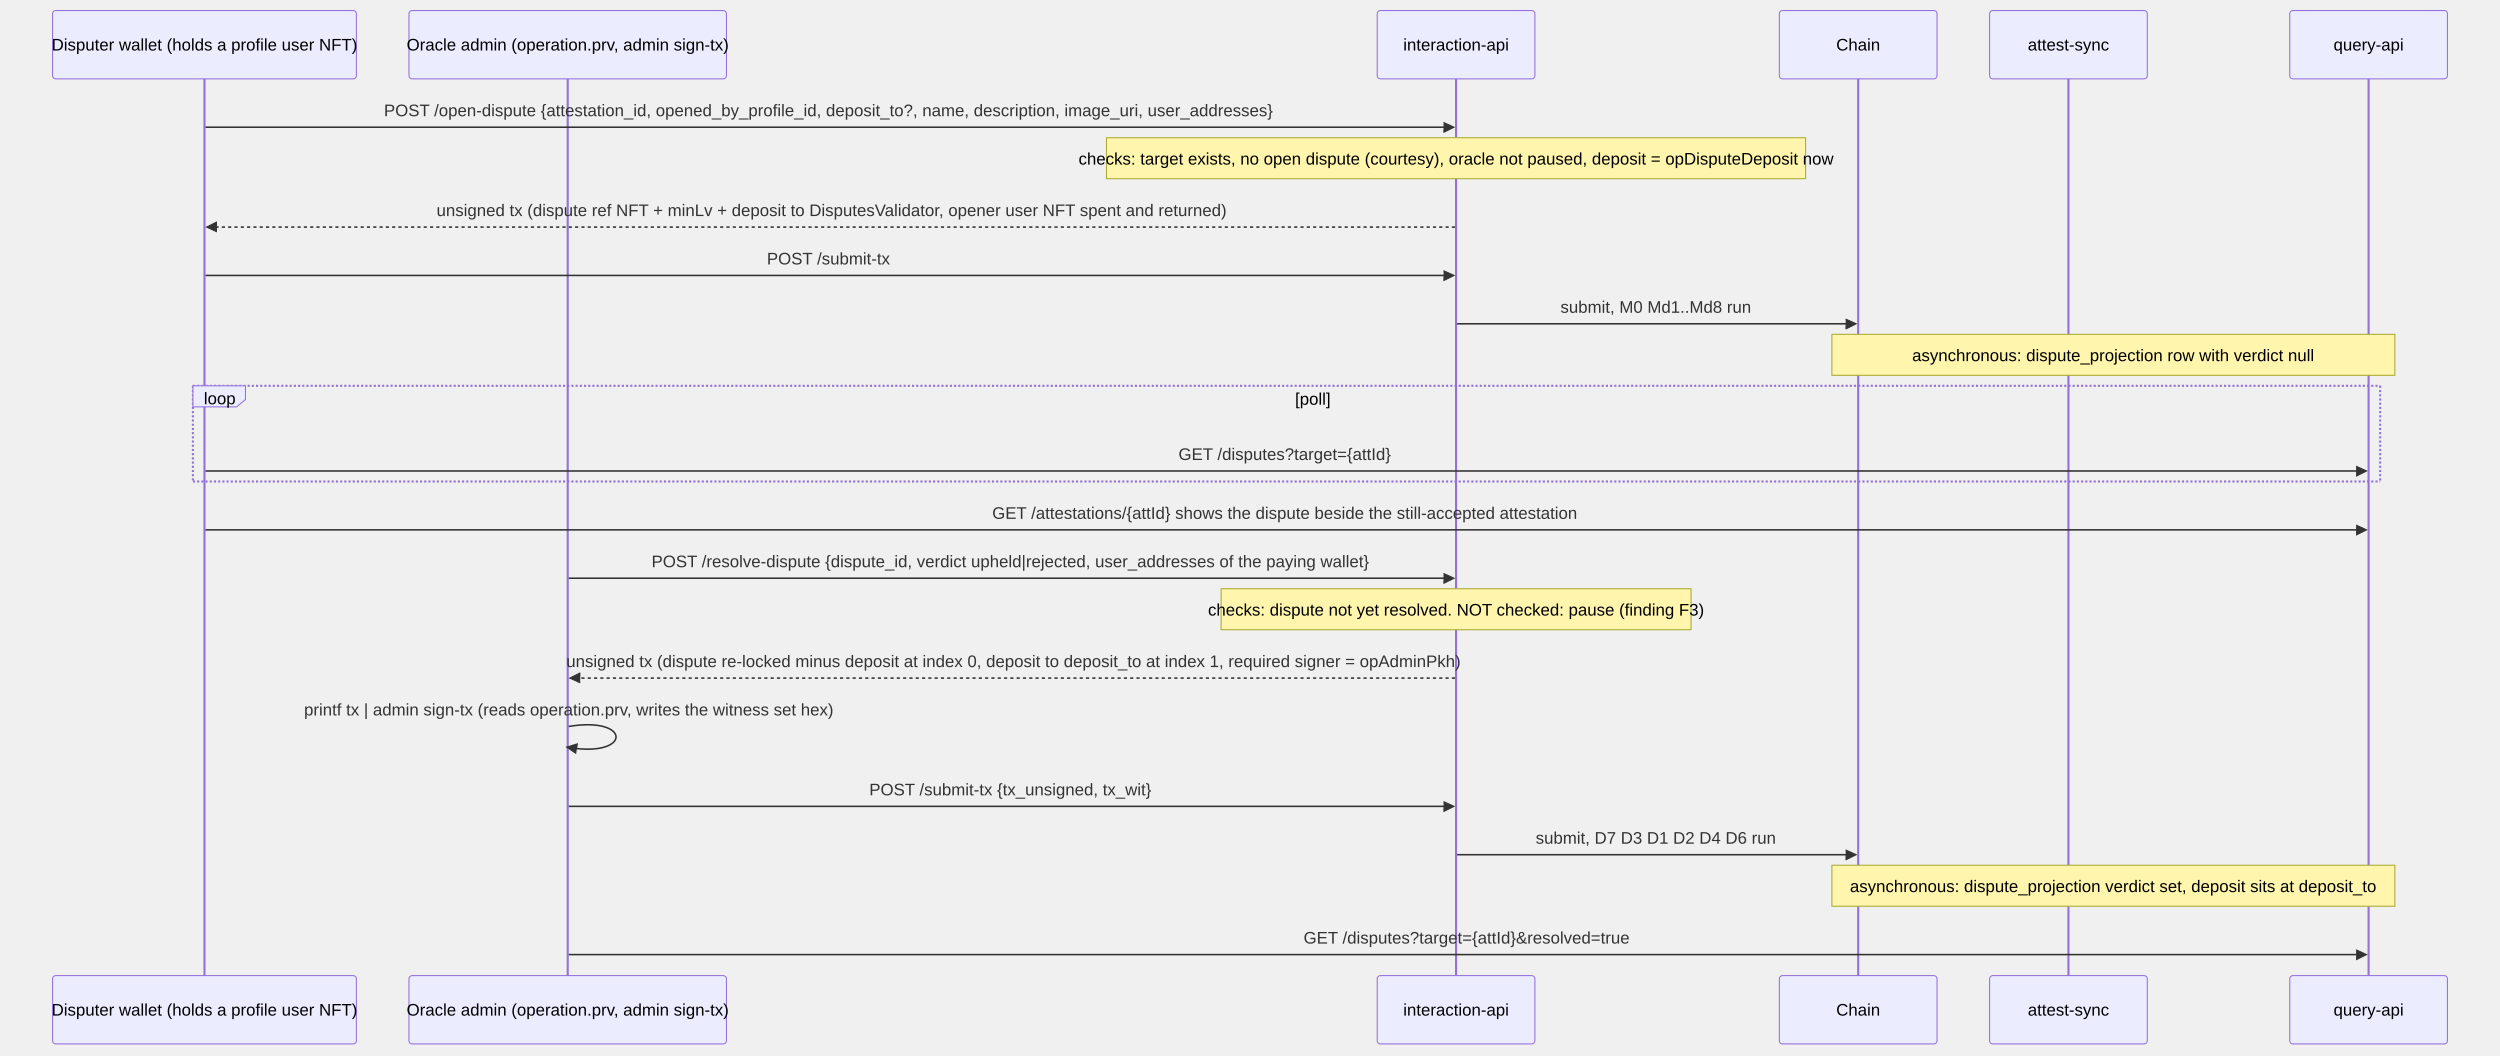
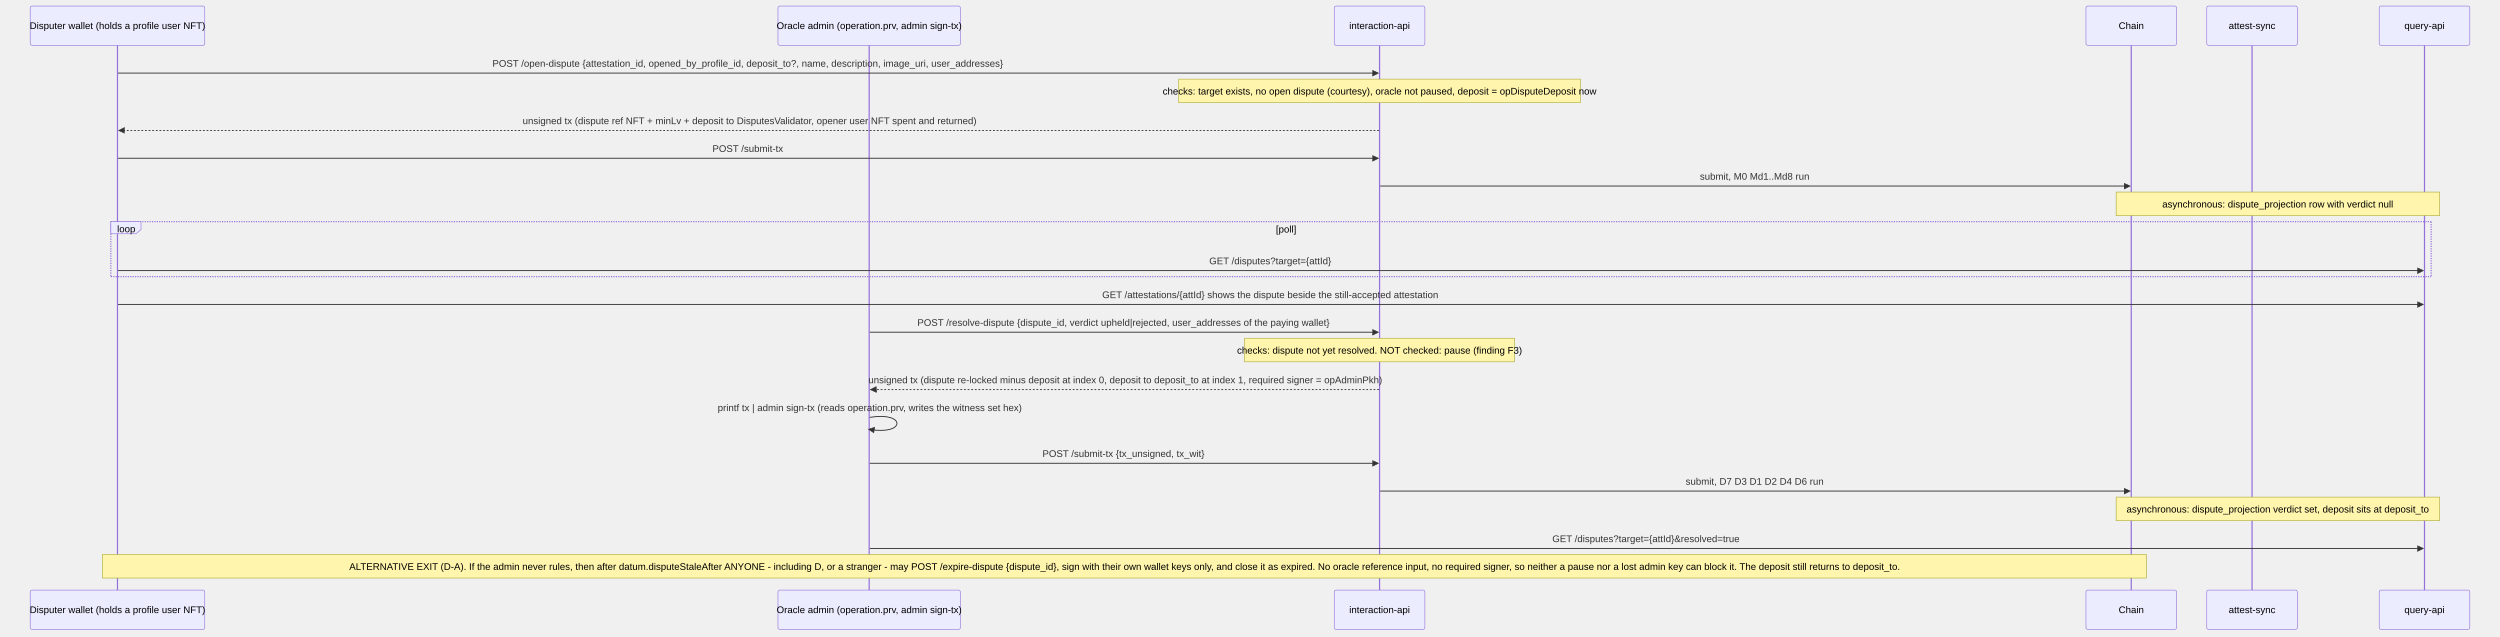
- <svg xmlns="http://www.w3.org/2000/svg" id="my-svg" width="100%" style="max-width: 2378px; background-color: white;" viewBox="-50 -10 2378 1004" role="graphics-document document" aria-roledescription="sequence">
-   <g>
-     <rect x="2128" y="918" fill="#eaeaea" stroke="#666" width="150" height="65" name="QA" rx="3" ry="3" class="actor actor-bottom" />
-     <text x="2203" y="950.5" dominant-baseline="central" alignment-baseline="central" class="actor actor-box" style="text-anchor: middle; font-size: 16px; font-weight: 400;">
-       <tspan x="2203" dy="0">query-api</tspan>
-     </text>
-   </g>
-   <g>
-     <rect x="1842.5" y="918" fill="#eaeaea" stroke="#666" width="150" height="65" name="AS" rx="3" ry="3" class="actor actor-bottom" />
-     <text x="1917.5" y="950.5" dominant-baseline="central" alignment-baseline="central" class="actor actor-box" style="text-anchor: middle; font-size: 16px; font-weight: 400;">
-       <tspan x="1917.5" dy="0">attest-sync</tspan>
-     </text>
-   </g>
-   <g>
-     <rect x="1642.5" y="918" fill="#eaeaea" stroke="#666" width="150" height="65" name="C" rx="3" ry="3" class="actor actor-bottom" />
-     <text x="1717.5" y="950.5" dominant-baseline="central" alignment-baseline="central" class="actor actor-box" style="text-anchor: middle; font-size: 16px; font-weight: 400;">
-       <tspan x="1717.5" dy="0">Chain</tspan>
-     </text>
-   </g>
-   <g>
-     <rect x="1260" y="918" fill="#eaeaea" stroke="#666" width="150" height="65" name="IA" rx="3" ry="3" class="actor actor-bottom" />
-     <text x="1335" y="950.5" dominant-baseline="central" alignment-baseline="central" class="actor actor-box" style="text-anchor: middle; font-size: 16px; font-weight: 400;">
-       <tspan x="1335" dy="0">interaction-api</tspan>
-     </text>
-   </g>
-   <g>
-     <rect x="339" y="918" fill="#eaeaea" stroke="#666" width="302" height="65" name="A" rx="3" ry="3" class="actor actor-bottom" />
-     <text x="490" y="950.5" dominant-baseline="central" alignment-baseline="central" class="actor actor-box" style="text-anchor: middle; font-size: 16px; font-weight: 400;">
-       <tspan x="490" dy="0">Oracle admin (operation.prv, admin sign-tx)</tspan>
-     </text>
-   </g>
-   <g>
-     <rect x="0" y="918" fill="#eaeaea" stroke="#666" width="289" height="65" name="D" rx="3" ry="3" class="actor actor-bottom" />
-     <text x="144.5" y="950.5" dominant-baseline="central" alignment-baseline="central" class="actor actor-box" style="text-anchor: middle; font-size: 16px; font-weight: 400;">
+ <svg xmlns="http://www.w3.org/2000/svg" id="my-svg" width="100%" style="max-width: 4139px; background-color: white;" viewBox="-50 -10 4139 1053" role="graphics-document document" aria-roledescription="sequence">
+   <g>
+     <rect x="3889" y="967" fill="#eaeaea" stroke="#666" width="150" height="65" name="QA" rx="3" ry="3" class="actor actor-bottom" />
+     <text x="3964" y="999.5" dominant-baseline="central" alignment-baseline="central" class="actor actor-box" style="text-anchor: middle; font-size: 16px; font-weight: 400;">
+       <tspan x="3964" dy="0">query-api</tspan>
+     </text>
+   </g>
+   <g>
+     <rect x="3603.5" y="967" fill="#eaeaea" stroke="#666" width="150" height="65" name="AS" rx="3" ry="3" class="actor actor-bottom" />
+     <text x="3678.5" y="999.5" dominant-baseline="central" alignment-baseline="central" class="actor actor-box" style="text-anchor: middle; font-size: 16px; font-weight: 400;">
+       <tspan x="3678.5" dy="0">attest-sync</tspan>
+     </text>
+   </g>
+   <g>
+     <rect x="3403.5" y="967" fill="#eaeaea" stroke="#666" width="150" height="65" name="C" rx="3" ry="3" class="actor actor-bottom" />
+     <text x="3478.5" y="999.5" dominant-baseline="central" alignment-baseline="central" class="actor actor-box" style="text-anchor: middle; font-size: 16px; font-weight: 400;">
+       <tspan x="3478.5" dy="0">Chain</tspan>
+     </text>
+   </g>
+   <g>
+     <rect x="2159" y="967" fill="#eaeaea" stroke="#666" width="150" height="65" name="IA" rx="3" ry="3" class="actor actor-bottom" />
+     <text x="2234" y="999.5" dominant-baseline="central" alignment-baseline="central" class="actor actor-box" style="text-anchor: middle; font-size: 16px; font-weight: 400;">
+       <tspan x="2234" dy="0">interaction-api</tspan>
+     </text>
+   </g>
+   <g>
+     <rect x="1238" y="967" fill="#eaeaea" stroke="#666" width="302" height="65" name="A" rx="3" ry="3" class="actor actor-bottom" />
+     <text x="1389" y="999.5" dominant-baseline="central" alignment-baseline="central" class="actor actor-box" style="text-anchor: middle; font-size: 16px; font-weight: 400;">
+       <tspan x="1389" dy="0">Oracle admin (operation.prv, admin sign-tx)</tspan>
+     </text>
+   </g>
+   <g>
+     <rect x="0" y="967" fill="#eaeaea" stroke="#666" width="289" height="65" name="D" rx="3" ry="3" class="actor actor-bottom" />
+     <text x="144.5" y="999.5" dominant-baseline="central" alignment-baseline="central" class="actor actor-box" style="text-anchor: middle; font-size: 16px; font-weight: 400;">
      <tspan x="144.5" dy="0">Disputer wallet (holds a profile user NFT)</tspan>
    </text>
  </g>
  <g>
-     <line id="actor5" x1="2203" y1="65" x2="2203" y2="918" class="actor-line 200" stroke-width="0.5px" stroke="#999" name="QA" data-et="life-line" data-id="QA" />
+     <line id="actor5" x1="3964" y1="65" x2="3964" y2="967" class="actor-line 200" stroke-width="0.5px" stroke="#999" name="QA" data-et="life-line" data-id="QA" />
    <g id="root-5" data-et="participant" data-type="participant" data-id="QA">
-       <rect x="2128" y="0" fill="#eaeaea" stroke="#666" width="150" height="65" name="QA" rx="3" ry="3" class="actor actor-top" />
-       <text x="2203" y="32.5" dominant-baseline="central" alignment-baseline="central" class="actor actor-box" style="text-anchor: middle; font-size: 16px; font-weight: 400;">
-         <tspan x="2203" dy="0">query-api</tspan>
-       </text>
-     </g>
-   </g>
-   <g>
-     <line id="actor4" x1="1917.5" y1="65" x2="1917.5" y2="918" class="actor-line 200" stroke-width="0.5px" stroke="#999" name="AS" data-et="life-line" data-id="AS" />
+       <rect x="3889" y="0" fill="#eaeaea" stroke="#666" width="150" height="65" name="QA" rx="3" ry="3" class="actor actor-top" />
+       <text x="3964" y="32.5" dominant-baseline="central" alignment-baseline="central" class="actor actor-box" style="text-anchor: middle; font-size: 16px; font-weight: 400;">
+         <tspan x="3964" dy="0">query-api</tspan>
+       </text>
+     </g>
+   </g>
+   <g>
+     <line id="actor4" x1="3678.5" y1="65" x2="3678.5" y2="967" class="actor-line 200" stroke-width="0.5px" stroke="#999" name="AS" data-et="life-line" data-id="AS" />
    <g id="root-4" data-et="participant" data-type="participant" data-id="AS">
-       <rect x="1842.5" y="0" fill="#eaeaea" stroke="#666" width="150" height="65" name="AS" rx="3" ry="3" class="actor actor-top" />
-       <text x="1917.5" y="32.5" dominant-baseline="central" alignment-baseline="central" class="actor actor-box" style="text-anchor: middle; font-size: 16px; font-weight: 400;">
-         <tspan x="1917.5" dy="0">attest-sync</tspan>
-       </text>
-     </g>
-   </g>
-   <g>
-     <line id="actor3" x1="1717.5" y1="65" x2="1717.5" y2="918" class="actor-line 200" stroke-width="0.5px" stroke="#999" name="C" data-et="life-line" data-id="C" />
+       <rect x="3603.5" y="0" fill="#eaeaea" stroke="#666" width="150" height="65" name="AS" rx="3" ry="3" class="actor actor-top" />
+       <text x="3678.5" y="32.5" dominant-baseline="central" alignment-baseline="central" class="actor actor-box" style="text-anchor: middle; font-size: 16px; font-weight: 400;">
+         <tspan x="3678.5" dy="0">attest-sync</tspan>
+       </text>
+     </g>
+   </g>
+   <g>
+     <line id="actor3" x1="3478.5" y1="65" x2="3478.5" y2="967" class="actor-line 200" stroke-width="0.5px" stroke="#999" name="C" data-et="life-line" data-id="C" />
    <g id="root-3" data-et="participant" data-type="participant" data-id="C">
-       <rect x="1642.5" y="0" fill="#eaeaea" stroke="#666" width="150" height="65" name="C" rx="3" ry="3" class="actor actor-top" />
-       <text x="1717.5" y="32.5" dominant-baseline="central" alignment-baseline="central" class="actor actor-box" style="text-anchor: middle; font-size: 16px; font-weight: 400;">
-         <tspan x="1717.5" dy="0">Chain</tspan>
-       </text>
-     </g>
-   </g>
-   <g>
-     <line id="actor2" x1="1335" y1="65" x2="1335" y2="918" class="actor-line 200" stroke-width="0.5px" stroke="#999" name="IA" data-et="life-line" data-id="IA" />
+       <rect x="3403.5" y="0" fill="#eaeaea" stroke="#666" width="150" height="65" name="C" rx="3" ry="3" class="actor actor-top" />
+       <text x="3478.5" y="32.5" dominant-baseline="central" alignment-baseline="central" class="actor actor-box" style="text-anchor: middle; font-size: 16px; font-weight: 400;">
+         <tspan x="3478.5" dy="0">Chain</tspan>
+       </text>
+     </g>
+   </g>
+   <g>
+     <line id="actor2" x1="2234" y1="65" x2="2234" y2="967" class="actor-line 200" stroke-width="0.5px" stroke="#999" name="IA" data-et="life-line" data-id="IA" />
    <g id="root-2" data-et="participant" data-type="participant" data-id="IA">
-       <rect x="1260" y="0" fill="#eaeaea" stroke="#666" width="150" height="65" name="IA" rx="3" ry="3" class="actor actor-top" />
-       <text x="1335" y="32.5" dominant-baseline="central" alignment-baseline="central" class="actor actor-box" style="text-anchor: middle; font-size: 16px; font-weight: 400;">
-         <tspan x="1335" dy="0">interaction-api</tspan>
-       </text>
-     </g>
-   </g>
-   <g>
-     <line id="actor1" x1="490" y1="65" x2="490" y2="918" class="actor-line 200" stroke-width="0.5px" stroke="#999" name="A" data-et="life-line" data-id="A" />
+       <rect x="2159" y="0" fill="#eaeaea" stroke="#666" width="150" height="65" name="IA" rx="3" ry="3" class="actor actor-top" />
+       <text x="2234" y="32.5" dominant-baseline="central" alignment-baseline="central" class="actor actor-box" style="text-anchor: middle; font-size: 16px; font-weight: 400;">
+         <tspan x="2234" dy="0">interaction-api</tspan>
+       </text>
+     </g>
+   </g>
+   <g>
+     <line id="actor1" x1="1389" y1="65" x2="1389" y2="967" class="actor-line 200" stroke-width="0.5px" stroke="#999" name="A" data-et="life-line" data-id="A" />
    <g id="root-1" data-et="participant" data-type="participant" data-id="A">
-       <rect x="339" y="0" fill="#eaeaea" stroke="#666" width="302" height="65" name="A" rx="3" ry="3" class="actor actor-top" />
-       <text x="490" y="32.5" dominant-baseline="central" alignment-baseline="central" class="actor actor-box" style="text-anchor: middle; font-size: 16px; font-weight: 400;">
-         <tspan x="490" dy="0">Oracle admin (operation.prv, admin sign-tx)</tspan>
-       </text>
-     </g>
-   </g>
-   <g>
-     <line id="actor0" x1="144.5" y1="65" x2="144.5" y2="918" class="actor-line 200" stroke-width="0.5px" stroke="#999" name="D" data-et="life-line" data-id="D" />
+       <rect x="1238" y="0" fill="#eaeaea" stroke="#666" width="302" height="65" name="A" rx="3" ry="3" class="actor actor-top" />
+       <text x="1389" y="32.5" dominant-baseline="central" alignment-baseline="central" class="actor actor-box" style="text-anchor: middle; font-size: 16px; font-weight: 400;">
+         <tspan x="1389" dy="0">Oracle admin (operation.prv, admin sign-tx)</tspan>
+       </text>
+     </g>
+   </g>
+   <g>
+     <line id="actor0" x1="144.5" y1="65" x2="144.5" y2="967" class="actor-line 200" stroke-width="0.5px" stroke="#999" name="D" data-et="life-line" data-id="D" />
    <g id="root-0" data-et="participant" data-type="participant" data-id="D">
      <rect x="0" y="0" fill="#eaeaea" stroke="#666" width="289" height="65" name="D" rx="3" ry="3" class="actor actor-top" />
      <text x="144.5" y="32.5" dominant-baseline="central" alignment-baseline="central" class="actor actor-box" style="text-anchor: middle; font-size: 16px; font-weight: 400;">
        <tspan x="144.5" dy="0">Disputer wallet (holds a profile user NFT)</tspan>
      </text>
    </g>
  </g>
  <style>#my-svg{font-family:"trebuchet ms",verdana,arial,sans-serif;font-size:16px;fill:#333;}@keyframes edge-animation-frame{from{stroke-dashoffset:0;}}@keyframes dash{to{stroke-dashoffset:0;}}#my-svg .edge-animation-slow{stroke-dasharray:9,5!important;stroke-dashoffset:900;animation:dash 50s linear infinite;stroke-linecap:round;}#my-svg .edge-animation-fast{stroke-dasharray:9,5!important;stroke-dashoffset:900;animation:dash 20s linear infinite;stroke-linecap:round;}#my-svg .error-icon{fill:#552222;}#my-svg .error-text{fill:#552222;stroke:#552222;}#my-svg .edge-thickness-normal{stroke-width:1px;}#my-svg .edge-thickness-thick{stroke-width:3.5px;}#my-svg .edge-pattern-solid{stroke-dasharray:0;}#my-svg .edge-thickness-invisible{stroke-width:0;fill:none;}#my-svg .edge-pattern-dashed{stroke-dasharray:3;}#my-svg .edge-pattern-dotted{stroke-dasharray:2;}#my-svg .marker{fill:#333333;stroke:#333333;}#my-svg .marker.cross{stroke:#333333;}#my-svg svg{font-family:"trebuchet ms",verdana,arial,sans-serif;font-size:16px;}#my-svg p{margin:0;}#my-svg .actor{stroke:#9370DB;fill:#ECECFF;stroke-width:1;}#my-svg rect.actor.outer-path[data-look="neo"]{filter:drop-shadow(1px 2px 2px rgba(185, 185, 185, 1));}#my-svg rect.note[data-look="neo"]{stroke:#aaaa33;fill:#fff5ad;filter:drop-shadow(1px 2px 2px rgba(185, 185, 185, 1));}#my-svg text.actor&gt;tspan{fill:black;stroke:none;}#my-svg .actor-line{stroke:#9370DB;}#my-svg .innerArc{stroke-width:1.5;stroke-dasharray:none;}#my-svg .messageLine0{stroke-width:1.5;stroke-dasharray:none;stroke:#333;}#my-svg .messageLine1{stroke-width:1.5;stroke-dasharray:2,2;stroke:#333;}#my-svg [id$="-arrowhead"] path{fill:#333;stroke:#333;}#my-svg .sequenceNumber{fill:white;}#my-svg [id$="-sequencenumber"]{fill:#333;}#my-svg [id$="-crosshead"] path{fill:#333;stroke:#333;}#my-svg .messageText{fill:#333;stroke:none;}#my-svg .labelBox{stroke:#9370DB;fill:#ECECFF;filter:none;}#my-svg .labelText,#my-svg .labelText&gt;tspan{fill:black;stroke:none;}#my-svg .loopText,#my-svg .loopText&gt;tspan{fill:black;stroke:none;}#my-svg .sectionTitle,#my-svg .sectionTitle&gt;tspan{fill:black;stroke:none;}#my-svg .loopLine{stroke-width:2px;stroke-dasharray:2,2;stroke:#9370DB;fill:#9370DB;}#my-svg .note{stroke:#aaaa33;fill:#fff5ad;}#my-svg .noteText,#my-svg .noteText&gt;tspan{fill:black;stroke:none;font-weight:normal;}#my-svg .activation0{fill:#f4f4f4;stroke:#666;}#my-svg .activation1{fill:#f4f4f4;stroke:#666;}#my-svg .activation2{fill:#f4f4f4;stroke:#666;}#my-svg .actorPopupMenu{position:absolute;}#my-svg .actorPopupMenuPanel{position:absolute;fill:#ECECFF;box-shadow:0px 8px 16px 0px rgba(0,0,0,0.2);filter:drop-shadow(3px 5px 2px rgb(0 0 0 / 0.4));}#my-svg .actor-man circle,#my-svg line{fill:#ECECFF;stroke-width:2px;}#my-svg g rect.rect{filter:drop-shadow(1px 2px 2px rgba(185, 185, 185, 1));stroke:#9370DB;}#my-svg .node .neo-node{stroke:#9370DB;}#my-svg [data-look="neo"].node rect,#my-svg [data-look="neo"].cluster rect,#my-svg [data-look="neo"].node polygon{stroke:#9370DB;filter:drop-shadow(1px 2px 2px rgba(185, 185, 185, 1));}#my-svg [data-look="neo"].swimlane.cluster rect{filter:none;}#my-svg [data-look="neo"].node path{stroke:#9370DB;stroke-width:1px;}#my-svg [data-look="neo"].node .outer-path{filter:drop-shadow(1px 2px 2px rgba(185, 185, 185, 1));}#my-svg [data-look="neo"].node .neo-line path{stroke:#9370DB;filter:none;}#my-svg [data-look="neo"].node circle{stroke:#9370DB;filter:drop-shadow(1px 2px 2px rgba(185, 185, 185, 1));}#my-svg [data-look="neo"].node circle .state-start{fill:#000000;}#my-svg [data-look="neo"].icon-shape .icon{fill:#9370DB;filter:drop-shadow(1px 2px 2px rgba(185, 185, 185, 1));}#my-svg [data-look="neo"].icon-shape .icon-neo path{stroke:#9370DB;filter:drop-shadow(1px 2px 2px rgba(185, 185, 185, 1));}#my-svg :root{--mermaid-font-family:"trebuchet ms",verdana,arial,sans-serif;}</style>
  <g />
  <defs>
    <symbol id="my-svg-computer" width="24" height="24">
      <path transform="scale(.5)" d="M2 2v13h20v-13h-20zm18 11h-16v-9h16v9zm-10.228 6l.466-1h3.524l.467 1h-4.457zm14.228 3h-24l2-6h2.104l-1.33 4h18.45l-1.297-4h2.073l2 6zm-5-10h-14v-7h14v7z" />
    </symbol>
  </defs>
  <defs>
    <symbol id="my-svg-database" fill-rule="evenodd" clip-rule="evenodd">
      <path transform="scale(.5)" d="M12.258.001l.256.004.255.005.253.008.251.01.249.012.247.015.246.016.242.019.241.02.239.023.236.024.233.027.231.028.229.031.225.032.223.034.22.036.217.038.214.04.211.041.208.043.205.045.201.046.198.048.194.05.191.051.187.053.183.054.18.056.175.057.172.059.168.06.163.061.16.063.155.064.15.066.074.033.073.033.071.034.07.034.069.035.068.035.067.035.066.035.064.036.064.036.062.036.06.036.06.037.058.037.058.037.055.038.055.038.053.038.052.038.051.039.05.039.048.039.047.039.045.04.044.04.043.04.041.04.04.041.039.041.037.041.036.041.034.041.033.042.032.042.03.042.029.042.027.042.026.043.024.043.023.043.021.043.02.043.018.044.017.043.015.044.013.044.012.044.011.045.009.044.007.045.006.045.004.045.002.045.001.045v17l-.001.045-.002.045-.004.045-.006.045-.007.045-.009.044-.011.045-.012.044-.013.044-.015.044-.017.043-.018.044-.02.043-.021.043-.023.043-.024.043-.026.043-.027.042-.029.042-.03.042-.032.042-.033.042-.034.041-.036.041-.037.041-.039.041-.04.041-.041.04-.043.04-.044.04-.045.04-.047.039-.048.039-.05.039-.051.039-.052.038-.053.038-.055.038-.055.038-.058.037-.058.037-.06.037-.06.036-.062.036-.064.036-.064.036-.066.035-.067.035-.068.035-.069.035-.07.034-.071.034-.073.033-.074.033-.15.066-.155.064-.16.063-.163.061-.168.06-.172.059-.175.057-.18.056-.183.054-.187.053-.191.051-.194.05-.198.048-.201.046-.205.045-.208.043-.211.041-.214.04-.217.038-.22.036-.223.034-.225.032-.229.031-.231.028-.233.027-.236.024-.239.023-.241.02-.242.019-.246.016-.247.015-.249.012-.251.01-.253.008-.255.005-.256.004-.258.001-.258-.001-.256-.004-.255-.005-.253-.008-.251-.01-.249-.012-.247-.015-.245-.016-.243-.019-.241-.02-.238-.023-.236-.024-.234-.027-.231-.028-.228-.031-.226-.032-.223-.034-.22-.036-.217-.038-.214-.04-.211-.041-.208-.043-.204-.045-.201-.046-.198-.048-.195-.05-.19-.051-.187-.053-.184-.054-.179-.056-.176-.057-.172-.059-.167-.06-.164-.061-.159-.063-.155-.064-.151-.066-.074-.033-.072-.033-.072-.034-.07-.034-.069-.035-.068-.035-.067-.035-.066-.035-.064-.036-.063-.036-.062-.036-.061-.036-.06-.037-.058-.037-.057-.037-.056-.038-.055-.038-.053-.038-.052-.038-.051-.039-.049-.039-.049-.039-.046-.039-.046-.04-.044-.04-.043-.04-.041-.04-.04-.041-.039-.041-.037-.041-.036-.041-.034-.041-.033-.042-.032-.042-.03-.042-.029-.042-.027-.042-.026-.043-.024-.043-.023-.043-.021-.043-.02-.043-.018-.044-.017-.043-.015-.044-.013-.044-.012-.044-.011-.045-.009-.044-.007-.045-.006-.045-.004-.045-.002-.045-.001-.045v-17l.001-.045.002-.045.004-.045.006-.045.007-.045.009-.044.011-.045.012-.044.013-.044.015-.044.017-.043.018-.044.02-.043.021-.043.023-.043.024-.043.026-.043.027-.042.029-.042.03-.042.032-.042.033-.042.034-.041.036-.041.037-.041.039-.041.04-.041.041-.04.043-.04.044-.04.046-.04.046-.039.049-.039.049-.039.051-.039.052-.038.053-.038.055-.038.056-.038.057-.037.058-.037.06-.037.061-.036.062-.036.063-.036.064-.036.066-.035.067-.035.068-.035.069-.035.07-.034.072-.034.072-.033.074-.033.151-.066.155-.064.159-.063.164-.061.167-.06.172-.059.176-.057.179-.056.184-.054.187-.053.19-.051.195-.05.198-.048.201-.046.204-.045.208-.043.211-.041.214-.04.217-.038.22-.036.223-.034.226-.032.228-.031.231-.028.234-.027.236-.024.238-.023.241-.02.243-.019.245-.016.247-.015.249-.012.251-.01.253-.008.255-.005.256-.004.258-.001.258.001zm-9.258 20.499v.01l.001.021.003.021.004.022.005.021.006.022.007.022.009.023.01.022.011.023.012.023.013.023.015.023.016.024.017.023.018.024.019.024.021.024.022.025.023.024.024.025.052.049.056.05.061.051.066.051.07.051.075.051.079.052.084.052.088.052.092.052.097.052.102.051.105.052.11.052.114.051.119.051.123.051.127.05.131.05.135.05.139.048.144.049.147.047.152.047.155.047.16.045.163.045.167.043.171.043.176.041.178.041.183.039.187.039.19.037.194.035.197.035.202.033.204.031.209.03.212.029.216.027.219.025.222.024.226.021.23.02.233.018.236.016.24.015.243.012.246.01.249.008.253.005.256.004.259.001.26-.001.257-.004.254-.005.25-.008.247-.011.244-.012.241-.014.237-.016.233-.018.231-.021.226-.021.224-.024.22-.026.216-.027.212-.028.21-.031.205-.031.202-.034.198-.034.194-.036.191-.037.187-.039.183-.04.179-.04.175-.042.172-.043.168-.044.163-.045.16-.046.155-.046.152-.047.148-.048.143-.049.139-.049.136-.05.131-.05.126-.05.123-.051.118-.052.114-.051.11-.052.106-.052.101-.052.096-.052.092-.052.088-.053.083-.051.079-.052.074-.052.07-.051.065-.051.06-.051.056-.05.051-.05.023-.024.023-.025.021-.024.02-.024.019-.024.018-.024.017-.024.015-.023.014-.024.013-.023.012-.023.01-.023.01-.022.008-.022.006-.022.006-.022.004-.022.004-.021.001-.021.001-.021v-4.127l-.077.055-.08.053-.083.054-.085.053-.087.052-.09.052-.093.051-.095.05-.097.05-.1.049-.102.049-.105.048-.106.047-.109.047-.111.046-.114.045-.115.045-.118.044-.12.043-.122.042-.124.042-.126.041-.128.04-.13.04-.132.038-.134.038-.135.037-.138.037-.139.035-.142.035-.143.034-.144.033-.147.032-.148.031-.15.03-.151.03-.153.029-.154.027-.156.027-.158.026-.159.025-.161.024-.162.023-.163.022-.165.021-.166.02-.167.019-.169.018-.169.017-.171.016-.173.015-.173.014-.175.013-.175.012-.177.011-.178.01-.179.008-.179.008-.181.006-.182.005-.182.004-.184.003-.184.002h-.37l-.184-.002-.184-.003-.182-.004-.182-.005-.181-.006-.179-.008-.179-.008-.178-.01-.176-.011-.176-.012-.175-.013-.173-.014-.172-.015-.171-.016-.17-.017-.169-.018-.167-.019-.166-.02-.165-.021-.163-.022-.162-.023-.161-.024-.159-.025-.157-.026-.156-.027-.155-.027-.153-.029-.151-.03-.15-.03-.148-.031-.146-.032-.145-.033-.143-.034-.141-.035-.14-.035-.137-.037-.136-.037-.134-.038-.132-.038-.13-.04-.128-.04-.126-.041-.124-.042-.122-.042-.12-.044-.117-.043-.116-.045-.113-.045-.112-.046-.109-.047-.106-.047-.105-.048-.102-.049-.1-.049-.097-.05-.095-.05-.093-.052-.09-.051-.087-.052-.085-.053-.083-.054-.08-.054-.077-.054v4.127zm0-5.654v.011l.001.021.003.021.004.021.005.022.006.022.007.022.009.022.01.022.011.023.012.023.013.023.015.024.016.023.017.024.018.024.019.024.021.024.022.024.023.025.024.024.052.05.056.05.061.05.066.051.07.051.075.052.079.051.084.052.088.052.092.052.097.052.102.052.105.052.11.051.114.051.119.052.123.05.127.051.131.05.135.049.139.049.144.048.147.048.152.047.155.046.16.045.163.045.167.044.171.042.176.042.178.04.183.04.187.038.19.037.194.036.197.034.202.033.204.032.209.03.212.028.216.027.219.025.222.024.226.022.23.02.233.018.236.016.24.014.243.012.246.01.249.008.253.006.256.003.259.001.26-.001.257-.003.254-.006.25-.008.247-.01.244-.012.241-.015.237-.016.233-.018.231-.02.226-.022.224-.024.22-.025.216-.027.212-.029.21-.03.205-.032.202-.033.198-.035.194-.036.191-.037.187-.039.183-.039.179-.041.175-.042.172-.043.168-.044.163-.045.16-.045.155-.047.152-.047.148-.048.143-.048.139-.05.136-.049.131-.05.126-.051.123-.051.118-.051.114-.052.11-.052.106-.052.101-.052.096-.052.092-.052.088-.052.083-.052.079-.052.074-.051.07-.052.065-.051.06-.05.056-.051.051-.049.023-.025.023-.024.021-.025.02-.024.019-.024.018-.024.017-.024.015-.023.014-.023.013-.024.012-.022.01-.023.01-.023.008-.022.006-.022.006-.022.004-.021.004-.022.001-.021.001-.021v-4.139l-.077.054-.08.054-.083.054-.085.052-.087.053-.09.051-.093.051-.095.051-.097.05-.1.049-.102.049-.105.048-.106.047-.109.047-.111.046-.114.045-.115.044-.118.044-.12.044-.122.042-.124.042-.126.041-.128.04-.13.039-.132.039-.134.038-.135.037-.138.036-.139.036-.142.035-.143.033-.144.033-.147.033-.148.031-.15.03-.151.03-.153.028-.154.028-.156.027-.158.026-.159.025-.161.024-.162.023-.163.022-.165.021-.166.02-.167.019-.169.018-.169.017-.171.016-.173.015-.173.014-.175.013-.175.012-.177.011-.178.009-.179.009-.179.007-.181.007-.182.005-.182.004-.184.003-.184.002h-.37l-.184-.002-.184-.003-.182-.004-.182-.005-.181-.007-.179-.007-.179-.009-.178-.009-.176-.011-.176-.012-.175-.013-.173-.014-.172-.015-.171-.016-.17-.017-.169-.018-.167-.019-.166-.02-.165-.021-.163-.022-.162-.023-.161-.024-.159-.025-.157-.026-.156-.027-.155-.028-.153-.028-.151-.03-.15-.03-.148-.031-.146-.033-.145-.033-.143-.033-.141-.035-.14-.036-.137-.036-.136-.037-.134-.038-.132-.039-.13-.039-.128-.04-.126-.041-.124-.042-.122-.043-.12-.043-.117-.044-.116-.044-.113-.046-.112-.046-.109-.046-.106-.047-.105-.048-.102-.049-.1-.049-.097-.05-.095-.051-.093-.051-.09-.051-.087-.053-.085-.052-.083-.054-.08-.054-.077-.054v4.139zm0-5.666v.011l.001.02.003.022.004.021.005.022.006.021.007.022.009.023.01.022.011.023.012.023.013.023.015.023.016.024.017.024.018.023.019.024.021.025.022.024.023.024.024.025.052.05.056.05.061.05.066.051.07.051.075.052.079.051.084.052.088.052.092.052.097.052.102.052.105.051.11.052.114.051.119.051.123.051.127.05.131.05.135.05.139.049.144.048.147.048.152.047.155.046.16.045.163.045.167.043.171.043.176.042.178.04.183.04.187.038.19.037.194.036.197.034.202.033.204.032.209.03.212.028.216.027.219.025.222.024.226.021.23.02.233.018.236.017.24.014.243.012.246.01.249.008.253.006.256.003.259.001.26-.001.257-.003.254-.006.25-.008.247-.01.244-.013.241-.014.237-.016.233-.018.231-.02.226-.022.224-.024.22-.025.216-.027.212-.029.21-.03.205-.032.202-.033.198-.035.194-.036.191-.037.187-.039.183-.039.179-.041.175-.042.172-.043.168-.044.163-.045.16-.045.155-.047.152-.047.148-.048.143-.049.139-.049.136-.049.131-.051.126-.05.123-.051.118-.052.114-.051.11-.052.106-.052.101-.052.096-.052.092-.052.088-.052.083-.052.079-.052.074-.052.07-.051.065-.051.06-.051.056-.05.051-.049.023-.025.023-.025.021-.024.02-.024.019-.024.018-.024.017-.024.015-.023.014-.024.013-.023.012-.023.01-.022.01-.023.008-.022.006-.022.006-.022.004-.022.004-.021.001-.021.001-.021v-4.153l-.077.054-.08.054-.083.053-.085.053-.087.053-.09.051-.093.051-.095.051-.097.05-.1.049-.102.048-.105.048-.106.048-.109.046-.111.046-.114.046-.115.044-.118.044-.12.043-.122.043-.124.042-.126.041-.128.04-.13.039-.132.039-.134.038-.135.037-.138.036-.139.036-.142.034-.143.034-.144.033-.147.032-.148.032-.15.03-.151.03-.153.028-.154.028-.156.027-.158.026-.159.024-.161.024-.162.023-.163.023-.165.021-.166.02-.167.019-.169.018-.169.017-.171.016-.173.015-.173.014-.175.013-.175.012-.177.01-.178.01-.179.009-.179.007-.181.006-.182.006-.182.004-.184.003-.184.001-.185.001-.185-.001-.184-.001-.184-.003-.182-.004-.182-.006-.181-.006-.179-.007-.179-.009-.178-.01-.176-.01-.176-.012-.175-.013-.173-.014-.172-.015-.171-.016-.17-.017-.169-.018-.167-.019-.166-.02-.165-.021-.163-.023-.162-.023-.161-.024-.159-.024-.157-.026-.156-.027-.155-.028-.153-.028-.151-.03-.15-.03-.148-.032-.146-.032-.145-.033-.143-.034-.141-.034-.14-.036-.137-.036-.136-.037-.134-.038-.132-.039-.13-.039-.128-.041-.126-.041-.124-.041-.122-.043-.12-.043-.117-.044-.116-.044-.113-.046-.112-.046-.109-.046-.106-.048-.105-.048-.102-.048-.1-.05-.097-.049-.095-.051-.093-.051-.09-.052-.087-.052-.085-.053-.083-.053-.08-.054-.077-.054v4.153zm8.74-8.179l-.257.004-.254.005-.25.008-.247.011-.244.012-.241.014-.237.016-.233.018-.231.021-.226.022-.224.023-.22.026-.216.027-.212.028-.21.031-.205.032-.202.033-.198.034-.194.036-.191.038-.187.038-.183.04-.179.041-.175.042-.172.043-.168.043-.163.045-.16.046-.155.046-.152.048-.148.048-.143.048-.139.049-.136.05-.131.05-.126.051-.123.051-.118.051-.114.052-.11.052-.106.052-.101.052-.096.052-.092.052-.088.052-.083.052-.079.052-.074.051-.07.052-.065.051-.06.05-.056.05-.051.05-.023.025-.023.024-.021.024-.02.025-.019.024-.018.024-.017.023-.015.024-.014.023-.013.023-.012.023-.01.023-.01.022-.008.022-.006.023-.006.021-.004.022-.004.021-.001.021-.001.021.001.021.001.021.004.021.004.022.006.021.006.023.008.022.01.022.01.023.012.023.013.023.014.023.015.024.017.023.018.024.019.024.02.025.021.024.023.024.023.025.051.05.056.05.06.05.065.051.07.052.074.051.079.052.083.052.088.052.092.052.096.052.101.052.106.052.11.052.114.052.118.051.123.051.126.051.131.05.136.05.139.049.143.048.148.048.152.048.155.046.16.046.163.045.168.043.172.043.175.042.179.041.183.04.187.038.191.038.194.036.198.034.202.033.205.032.21.031.212.028.216.027.22.026.224.023.226.022.231.021.233.018.237.016.241.014.244.012.247.011.25.008.254.005.257.004.26.001.26-.001.257-.004.254-.005.25-.008.247-.011.244-.012.241-.014.237-.016.233-.018.231-.021.226-.022.224-.023.22-.026.216-.027.212-.028.21-.031.205-.032.202-.033.198-.034.194-.036.191-.038.187-.038.183-.04.179-.041.175-.042.172-.043.168-.043.163-.045.16-.046.155-.046.152-.048.148-.048.143-.048.139-.049.136-.05.131-.05.126-.051.123-.051.118-.051.114-.052.11-.052.106-.052.101-.052.096-.052.092-.052.088-.052.083-.052.079-.052.074-.051.07-.052.065-.051.06-.05.056-.05.051-.05.023-.025.023-.024.021-.024.02-.025.019-.024.018-.024.017-.023.015-.024.014-.023.013-.023.012-.023.01-.023.01-.022.008-.022.006-.023.006-.021.004-.022.004-.021.001-.021.001-.021-.001-.021-.001-.021-.004-.021-.004-.022-.006-.021-.006-.023-.008-.022-.01-.022-.01-.023-.012-.023-.013-.023-.014-.023-.015-.024-.017-.023-.018-.024-.019-.024-.02-.025-.021-.024-.023-.024-.023-.025-.051-.05-.056-.05-.06-.05-.065-.051-.07-.052-.074-.051-.079-.052-.083-.052-.088-.052-.092-.052-.096-.052-.101-.052-.106-.052-.11-.052-.114-.052-.118-.051-.123-.051-.126-.051-.131-.05-.136-.05-.139-.049-.143-.048-.148-.048-.152-.048-.155-.046-.16-.046-.163-.045-.168-.043-.172-.043-.175-.042-.179-.041-.183-.04-.187-.038-.191-.038-.194-.036-.198-.034-.202-.033-.205-.032-.21-.031-.212-.028-.216-.027-.22-.026-.224-.023-.226-.022-.231-.021-.233-.018-.237-.016-.241-.014-.244-.012-.247-.011-.25-.008-.254-.005-.257-.004-.26-.001-.26.001z" />
    </symbol>
  </defs>
  <defs>
    <symbol id="my-svg-clock" width="24" height="24">
      <path transform="scale(.5)" d="M12 2c5.514 0 10 4.486 10 10s-4.486 10-10 10-10-4.486-10-10 4.486-10 10-10zm0-2c-6.627 0-12 5.373-12 12s5.373 12 12 12 12-5.373 12-12-5.373-12-12-12zm5.848 12.459c.202.038.202.333.001.372-1.907.361-6.045 1.111-6.547 1.111-.719 0-1.301-.582-1.301-1.301 0-.512.77-5.447 1.125-7.445.034-.192.312-.181.343.014l.985 6.238 5.394 1.011z" />
    </symbol>
  </defs>
  <defs>
    <marker id="my-svg-arrowhead" refX="7.9" refY="5" markerUnits="userSpaceOnUse" markerWidth="12" markerHeight="12" orient="auto-start-reverse">
      <path d="M -1 0 L 10 5 L 0 10 z" />
    </marker>
  </defs>
  <defs>
    <marker id="my-svg-crosshead" markerWidth="15" markerHeight="8" orient="auto" refX="4" refY="4.5">
      <path fill="none" stroke="#000000" stroke-width="1pt" d="M 1,2 L 6,7 M 6,2 L 1,7" style="stroke-dasharray: 0, 0;" />
    </marker>
  </defs>
  <defs>
    <marker id="my-svg-filled-head" refX="15.5" refY="7" markerWidth="20" markerHeight="28" orient="auto">
      <path d="M 18,7 L9,13 L14,7 L9,1 Z" />
    </marker>
  </defs>
  <defs>
    <marker id="my-svg-sequencenumber" refX="15" refY="15" markerWidth="60" markerHeight="40" orient="auto">
      <circle cx="15" cy="15" r="6" />
    </marker>
  </defs>
  <defs>
    <marker id="my-svg-solidTopArrowHead" refX="7.9" refY="7.25" markerUnits="userSpaceOnUse" markerWidth="12" markerHeight="12" orient="auto-start-reverse">
      <path d="M 0 0 L 10 8 L 0 8 z" />
    </marker>
  </defs>
  <defs>
    <marker id="my-svg-solidBottomArrowHead" refX="7.9" refY="0.75" markerUnits="userSpaceOnUse" markerWidth="12" markerHeight="12" orient="auto-start-reverse">
      <path d="M 0 0 L 10 0 L 0 8 z" />
    </marker>
  </defs>
  <defs>
    <marker id="my-svg-stickTopArrowHead" refX="7.5" refY="7" markerUnits="userSpaceOnUse" markerWidth="12" markerHeight="12" orient="auto-start-reverse">
      <path d="M 0 0 L 7 7" stroke="black" stroke-width="1.5" fill="none" />
    </marker>
  </defs>
  <defs>
    <marker id="my-svg-stickBottomArrowHead" refX="7.5" refY="0" markerUnits="userSpaceOnUse" markerWidth="12" markerHeight="12" orient="auto-start-reverse">
      <path d="M 0 7 L 7 0" stroke="black" stroke-width="1.5" fill="none" />
    </marker>
  </defs>
  <g data-et="note" data-id="i1">
-     <rect x="1002.5" y="121" fill="#EDF2AE" stroke="#666" width="665" height="39" class="note" />
-     <text x="1335" y="126" text-anchor="middle" dominant-baseline="middle" alignment-baseline="middle" class="noteText" dy="1em" style="font-size: 16px; font-weight: 400;">
-       <tspan x="1335">checks: target exists, no open dispute (courtesy), oracle not paused, deposit = opDisputeDeposit now</tspan>
+     <rect x="1901.5" y="121" fill="#EDF2AE" stroke="#666" width="665" height="39" class="note" />
+     <text x="2234" y="126" text-anchor="middle" dominant-baseline="middle" alignment-baseline="middle" class="noteText" dy="1em" style="font-size: 16px; font-weight: 400;">
+       <tspan x="2234">checks: target exists, no open dispute (courtesy), oracle not paused, deposit = opDisputeDeposit now</tspan>
    </text>
  </g>
  <g data-et="note" data-id="i5">
-     <rect x="1692.5" y="308" fill="#EDF2AE" stroke="#666" width="535.5" height="39" class="note" />
-     <text x="1960" y="313" text-anchor="middle" dominant-baseline="middle" alignment-baseline="middle" class="noteText" dy="1em" style="font-size: 16px; font-weight: 400;">
-       <tspan x="1960">asynchronous: dispute_projection row with verdict null</tspan>
+     <rect x="3453.5" y="308" fill="#EDF2AE" stroke="#666" width="535.5" height="39" class="note" />
+     <text x="3721" y="313" text-anchor="middle" dominant-baseline="middle" alignment-baseline="middle" class="noteText" dy="1em" style="font-size: 16px; font-weight: 400;">
+       <tspan x="3721">asynchronous: dispute_projection row with verdict null</tspan>
    </text>
  </g>
  <g data-et="control-structure" data-id="i8">
-     <line x1="133.5" y1="357" x2="2214" y2="357" class="loopLine" />
-     <line x1="2214" y1="357" x2="2214" y2="448" class="loopLine" />
-     <line x1="133.5" y1="448" x2="2214" y2="448" class="loopLine" />
+     <line x1="133.5" y1="357" x2="3975" y2="357" class="loopLine" />
+     <line x1="3975" y1="357" x2="3975" y2="448" class="loopLine" />
+     <line x1="133.5" y1="448" x2="3975" y2="448" class="loopLine" />
    <line x1="133.5" y1="357" x2="133.5" y2="448" class="loopLine" />
    <polygon points="133.5,357 183.5,357 183.5,370 175.1,377 133.5,377" class="labelBox" />
    <text x="159" y="370" text-anchor="middle" dominant-baseline="middle" alignment-baseline="middle" class="labelText" style="font-size: 16px; font-weight: 400;">loop</text>
-     <text x="1198.75" y="375" text-anchor="middle" class="loopText" style="font-size: 16px; font-weight: 400;">
-       <tspan x="1198.75">[poll]</tspan>
+     <text x="2079.25" y="375" text-anchor="middle" class="loopText" style="font-size: 16px; font-weight: 400;">
+       <tspan x="2079.25">[poll]</tspan>
    </text>
  </g>
  <g data-et="note" data-id="i11">
-     <rect x="1111.5" y="550" fill="#EDF2AE" stroke="#666" width="447" height="39" class="note" />
-     <text x="1335" y="555" text-anchor="middle" dominant-baseline="middle" alignment-baseline="middle" class="noteText" dy="1em" style="font-size: 16px; font-weight: 400;">
-       <tspan x="1335">checks: dispute not yet resolved. NOT checked: pause (finding F3)</tspan>
+     <rect x="2010.5" y="550" fill="#EDF2AE" stroke="#666" width="447" height="39" class="note" />
+     <text x="2234" y="555" text-anchor="middle" dominant-baseline="middle" alignment-baseline="middle" class="noteText" dy="1em" style="font-size: 16px; font-weight: 400;">
+       <tspan x="2234">checks: dispute not yet resolved. NOT checked: pause (finding F3)</tspan>
    </text>
  </g>
  <g data-et="note" data-id="i16">
-     <rect x="1692.5" y="813" fill="#EDF2AE" stroke="#666" width="535.5" height="39" class="note" />
-     <text x="1960" y="818" text-anchor="middle" dominant-baseline="middle" alignment-baseline="middle" class="noteText" dy="1em" style="font-size: 16px; font-weight: 400;">
-       <tspan x="1960">asynchronous: dispute_projection verdict set, deposit sits at deposit_to</tspan>
-     </text>
-   </g>
-   <text x="738" y="80" text-anchor="middle" dominant-baseline="middle" alignment-baseline="middle" class="messageText" dy="1em" style="font-size: 16px; font-weight: 400;">POST /open-dispute {attestation_id, opened_by_profile_id, deposit_to?, name, description, image_uri, user_addresses}</text>
-   <line x1="145.5" y1="111" x2="1331" y2="111" class="messageLine0" data-et="message" data-id="i0" data-from="D" data-to="IA" stroke-width="2" stroke="none" marker-end="url(#my-svg-arrowhead)" style="fill: none;" />
-   <text x="741" y="175" text-anchor="middle" dominant-baseline="middle" alignment-baseline="middle" class="messageText" dy="1em" style="font-size: 16px; font-weight: 400;">unsigned tx (dispute ref NFT + minLv + deposit to DisputesValidator, opener user NFT spent and returned)</text>
-   <line x1="1334" y1="206" x2="148.5" y2="206" class="messageLine1" data-et="message" data-id="i2" data-from="IA" data-to="D" stroke-width="2" stroke="none" marker-end="url(#my-svg-arrowhead)" style="stroke-dasharray: 3, 3; fill: none;" />
-   <text x="738" y="221" text-anchor="middle" dominant-baseline="middle" alignment-baseline="middle" class="messageText" dy="1em" style="font-size: 16px; font-weight: 400;">POST /submit-tx</text>
-   <line x1="145.5" y1="252" x2="1331" y2="252" class="messageLine0" data-et="message" data-id="i3" data-from="D" data-to="IA" stroke-width="2" stroke="none" marker-end="url(#my-svg-arrowhead)" style="fill: none;" />
-   <text x="1525" y="267" text-anchor="middle" dominant-baseline="middle" alignment-baseline="middle" class="messageText" dy="1em" style="font-size: 16px; font-weight: 400;">submit, M0 Md1..Md8 run</text>
-   <line x1="1336" y1="298" x2="1713.5" y2="298" class="messageLine0" data-et="message" data-id="i4" data-from="IA" data-to="C" stroke-width="2" stroke="none" marker-end="url(#my-svg-arrowhead)" style="fill: none;" />
-   <text x="1172" y="407" text-anchor="middle" dominant-baseline="middle" alignment-baseline="middle" class="messageText" dy="1em" style="font-size: 16px; font-weight: 400;">GET /disputes?target={attId}</text>
-   <line x1="145.5" y1="438" x2="2199" y2="438" class="messageLine0" data-et="message" data-id="i7" data-from="D" data-to="QA" stroke-width="2" stroke="none" marker-end="url(#my-svg-arrowhead)" style="fill: none;" />
-   <text x="1172" y="463" text-anchor="middle" dominant-baseline="middle" alignment-baseline="middle" class="messageText" dy="1em" style="font-size: 16px; font-weight: 400;">GET /attestations/{attId} shows the dispute beside the still-accepted attestation</text>
-   <line x1="145.5" y1="494" x2="2199" y2="494" class="messageLine0" data-et="message" data-id="i9" data-from="D" data-to="QA" stroke-width="2" stroke="none" marker-end="url(#my-svg-arrowhead)" style="fill: none;" />
-   <text x="911" y="509" text-anchor="middle" dominant-baseline="middle" alignment-baseline="middle" class="messageText" dy="1em" style="font-size: 16px; font-weight: 400;">POST /resolve-dispute {dispute_id, verdict upheld|rejected, user_addresses of the paying wallet}</text>
-   <line x1="491" y1="540" x2="1331" y2="540" class="messageLine0" data-et="message" data-id="i10" data-from="A" data-to="IA" stroke-width="2" stroke="none" marker-end="url(#my-svg-arrowhead)" style="fill: none;" />
-   <text x="914" y="604" text-anchor="middle" dominant-baseline="middle" alignment-baseline="middle" class="messageText" dy="1em" style="font-size: 16px; font-weight: 400;">unsigned tx (dispute re-locked minus deposit at index 0, deposit to deposit_to at index 1, required signer = opAdminPkh)</text>
-   <line x1="1334" y1="635" x2="494" y2="635" class="messageLine1" data-et="message" data-id="i12" data-from="IA" data-to="A" stroke-width="2" stroke="none" marker-end="url(#my-svg-arrowhead)" style="stroke-dasharray: 3, 3; fill: none;" />
-   <text x="491" y="650" text-anchor="middle" dominant-baseline="middle" alignment-baseline="middle" class="messageText" dy="1em" style="font-size: 16px; font-weight: 400;">printf tx | admin sign-tx  (reads operation.prv, writes the witness set hex)</text>
-   <path d="M 491,681 C 551,671 551,711 491,701" class="messageLine0" data-et="message" data-id="i13" data-from="A" data-to="A" stroke-width="2" stroke="none" marker-end="url(#my-svg-arrowhead)" style="fill: none;" />
-   <text x="911" y="726" text-anchor="middle" dominant-baseline="middle" alignment-baseline="middle" class="messageText" dy="1em" style="font-size: 16px; font-weight: 400;">POST /submit-tx {tx_unsigned, tx_wit}</text>
-   <line x1="491" y1="757" x2="1331" y2="757" class="messageLine0" data-et="message" data-id="i14" data-from="A" data-to="IA" stroke-width="2" stroke="none" marker-end="url(#my-svg-arrowhead)" style="fill: none;" />
-   <text x="1525" y="772" text-anchor="middle" dominant-baseline="middle" alignment-baseline="middle" class="messageText" dy="1em" style="font-size: 16px; font-weight: 400;">submit, D7 D3 D1 D2 D4 D6 run</text>
-   <line x1="1336" y1="803" x2="1713.5" y2="803" class="messageLine0" data-et="message" data-id="i15" data-from="IA" data-to="C" stroke-width="2" stroke="none" marker-end="url(#my-svg-arrowhead)" style="fill: none;" />
-   <text x="1345" y="867" text-anchor="middle" dominant-baseline="middle" alignment-baseline="middle" class="messageText" dy="1em" style="font-size: 16px; font-weight: 400;">GET /disputes?target={attId}&amp;resolved=true</text>
-   <line x1="491" y1="898" x2="2199" y2="898" class="messageLine0" data-et="message" data-id="i17" data-from="A" data-to="QA" stroke-width="2" stroke="none" marker-end="url(#my-svg-arrowhead)" style="fill: none;" />
+     <rect x="3453.5" y="813" fill="#EDF2AE" stroke="#666" width="535.5" height="39" class="note" />
+     <text x="3721" y="818" text-anchor="middle" dominant-baseline="middle" alignment-baseline="middle" class="noteText" dy="1em" style="font-size: 16px; font-weight: 400;">
+       <tspan x="3721">asynchronous: dispute_projection verdict set, deposit sits at deposit_to</tspan>
+     </text>
+   </g>
+   <g data-et="note" data-id="i18">
+     <rect x="119.5" y="908" fill="#EDF2AE" stroke="#666" width="3384" height="39" class="note" />
+     <text x="1812" y="913" text-anchor="middle" dominant-baseline="middle" alignment-baseline="middle" class="noteText" dy="1em" style="font-size: 16px; font-weight: 400;">
+       <tspan x="1812">ALTERNATIVE EXIT (D-A). If the admin never rules, then after datum.disputeStaleAfter ANYONE - including D, or a stranger - may POST /expire-dispute {dispute_id}, sign with their own wallet keys only, and close it as expired. No oracle reference input, no required signer, so neither a pause nor a lost admin key can block it. The deposit still returns to deposit_to.</tspan>
+     </text>
+   </g>
+   <text x="1188" y="80" text-anchor="middle" dominant-baseline="middle" alignment-baseline="middle" class="messageText" dy="1em" style="font-size: 16px; font-weight: 400;">POST /open-dispute {attestation_id, opened_by_profile_id, deposit_to?, name, description, image_uri, user_addresses}</text>
+   <line x1="145.5" y1="111" x2="2230" y2="111" class="messageLine0" data-et="message" data-id="i0" data-from="D" data-to="IA" stroke-width="2" stroke="none" marker-end="url(#my-svg-arrowhead)" style="fill: none;" />
+   <text x="1191" y="175" text-anchor="middle" dominant-baseline="middle" alignment-baseline="middle" class="messageText" dy="1em" style="font-size: 16px; font-weight: 400;">unsigned tx (dispute ref NFT + minLv + deposit to DisputesValidator, opener user NFT spent and returned)</text>
+   <line x1="2233" y1="206" x2="148.5" y2="206" class="messageLine1" data-et="message" data-id="i2" data-from="IA" data-to="D" stroke-width="2" stroke="none" marker-end="url(#my-svg-arrowhead)" style="stroke-dasharray: 3, 3; fill: none;" />
+   <text x="1188" y="221" text-anchor="middle" dominant-baseline="middle" alignment-baseline="middle" class="messageText" dy="1em" style="font-size: 16px; font-weight: 400;">POST /submit-tx</text>
+   <line x1="145.5" y1="252" x2="2230" y2="252" class="messageLine0" data-et="message" data-id="i3" data-from="D" data-to="IA" stroke-width="2" stroke="none" marker-end="url(#my-svg-arrowhead)" style="fill: none;" />
+   <text x="2855" y="267" text-anchor="middle" dominant-baseline="middle" alignment-baseline="middle" class="messageText" dy="1em" style="font-size: 16px; font-weight: 400;">submit, M0 Md1..Md8 run</text>
+   <line x1="2235" y1="298" x2="3474.5" y2="298" class="messageLine0" data-et="message" data-id="i4" data-from="IA" data-to="C" stroke-width="2" stroke="none" marker-end="url(#my-svg-arrowhead)" style="fill: none;" />
+   <text x="2053" y="407" text-anchor="middle" dominant-baseline="middle" alignment-baseline="middle" class="messageText" dy="1em" style="font-size: 16px; font-weight: 400;">GET /disputes?target={attId}</text>
+   <line x1="145.5" y1="438" x2="3960" y2="438" class="messageLine0" data-et="message" data-id="i7" data-from="D" data-to="QA" stroke-width="2" stroke="none" marker-end="url(#my-svg-arrowhead)" style="fill: none;" />
+   <text x="2053" y="463" text-anchor="middle" dominant-baseline="middle" alignment-baseline="middle" class="messageText" dy="1em" style="font-size: 16px; font-weight: 400;">GET /attestations/{attId} shows the dispute beside the still-accepted attestation</text>
+   <line x1="145.5" y1="494" x2="3960" y2="494" class="messageLine0" data-et="message" data-id="i9" data-from="D" data-to="QA" stroke-width="2" stroke="none" marker-end="url(#my-svg-arrowhead)" style="fill: none;" />
+   <text x="1810" y="509" text-anchor="middle" dominant-baseline="middle" alignment-baseline="middle" class="messageText" dy="1em" style="font-size: 16px; font-weight: 400;">POST /resolve-dispute {dispute_id, verdict upheld|rejected, user_addresses of the paying wallet}</text>
+   <line x1="1390" y1="540" x2="2230" y2="540" class="messageLine0" data-et="message" data-id="i10" data-from="A" data-to="IA" stroke-width="2" stroke="none" marker-end="url(#my-svg-arrowhead)" style="fill: none;" />
+   <text x="1813" y="604" text-anchor="middle" dominant-baseline="middle" alignment-baseline="middle" class="messageText" dy="1em" style="font-size: 16px; font-weight: 400;">unsigned tx (dispute re-locked minus deposit at index 0, deposit to deposit_to at index 1, required signer = opAdminPkh)</text>
+   <line x1="2233" y1="635" x2="1393" y2="635" class="messageLine1" data-et="message" data-id="i12" data-from="IA" data-to="A" stroke-width="2" stroke="none" marker-end="url(#my-svg-arrowhead)" style="stroke-dasharray: 3, 3; fill: none;" />
+   <text x="1390" y="650" text-anchor="middle" dominant-baseline="middle" alignment-baseline="middle" class="messageText" dy="1em" style="font-size: 16px; font-weight: 400;">printf tx | admin sign-tx  (reads operation.prv, writes the witness set hex)</text>
+   <path d="M 1390,681 C 1450,671 1450,711 1390,701" class="messageLine0" data-et="message" data-id="i13" data-from="A" data-to="A" stroke-width="2" stroke="none" marker-end="url(#my-svg-arrowhead)" style="fill: none;" />
+   <text x="1810" y="726" text-anchor="middle" dominant-baseline="middle" alignment-baseline="middle" class="messageText" dy="1em" style="font-size: 16px; font-weight: 400;">POST /submit-tx {tx_unsigned, tx_wit}</text>
+   <line x1="1390" y1="757" x2="2230" y2="757" class="messageLine0" data-et="message" data-id="i14" data-from="A" data-to="IA" stroke-width="2" stroke="none" marker-end="url(#my-svg-arrowhead)" style="fill: none;" />
+   <text x="2855" y="772" text-anchor="middle" dominant-baseline="middle" alignment-baseline="middle" class="messageText" dy="1em" style="font-size: 16px; font-weight: 400;">submit, D7 D3 D1 D2 D4 D6 run</text>
+   <line x1="2235" y1="803" x2="3474.5" y2="803" class="messageLine0" data-et="message" data-id="i15" data-from="IA" data-to="C" stroke-width="2" stroke="none" marker-end="url(#my-svg-arrowhead)" style="fill: none;" />
+   <text x="2675" y="867" text-anchor="middle" dominant-baseline="middle" alignment-baseline="middle" class="messageText" dy="1em" style="font-size: 16px; font-weight: 400;">GET /disputes?target={attId}&amp;resolved=true</text>
+   <line x1="1390" y1="898" x2="3960" y2="898" class="messageLine0" data-et="message" data-id="i17" data-from="A" data-to="QA" stroke-width="2" stroke="none" marker-end="url(#my-svg-arrowhead)" style="fill: none;" />
</svg>
